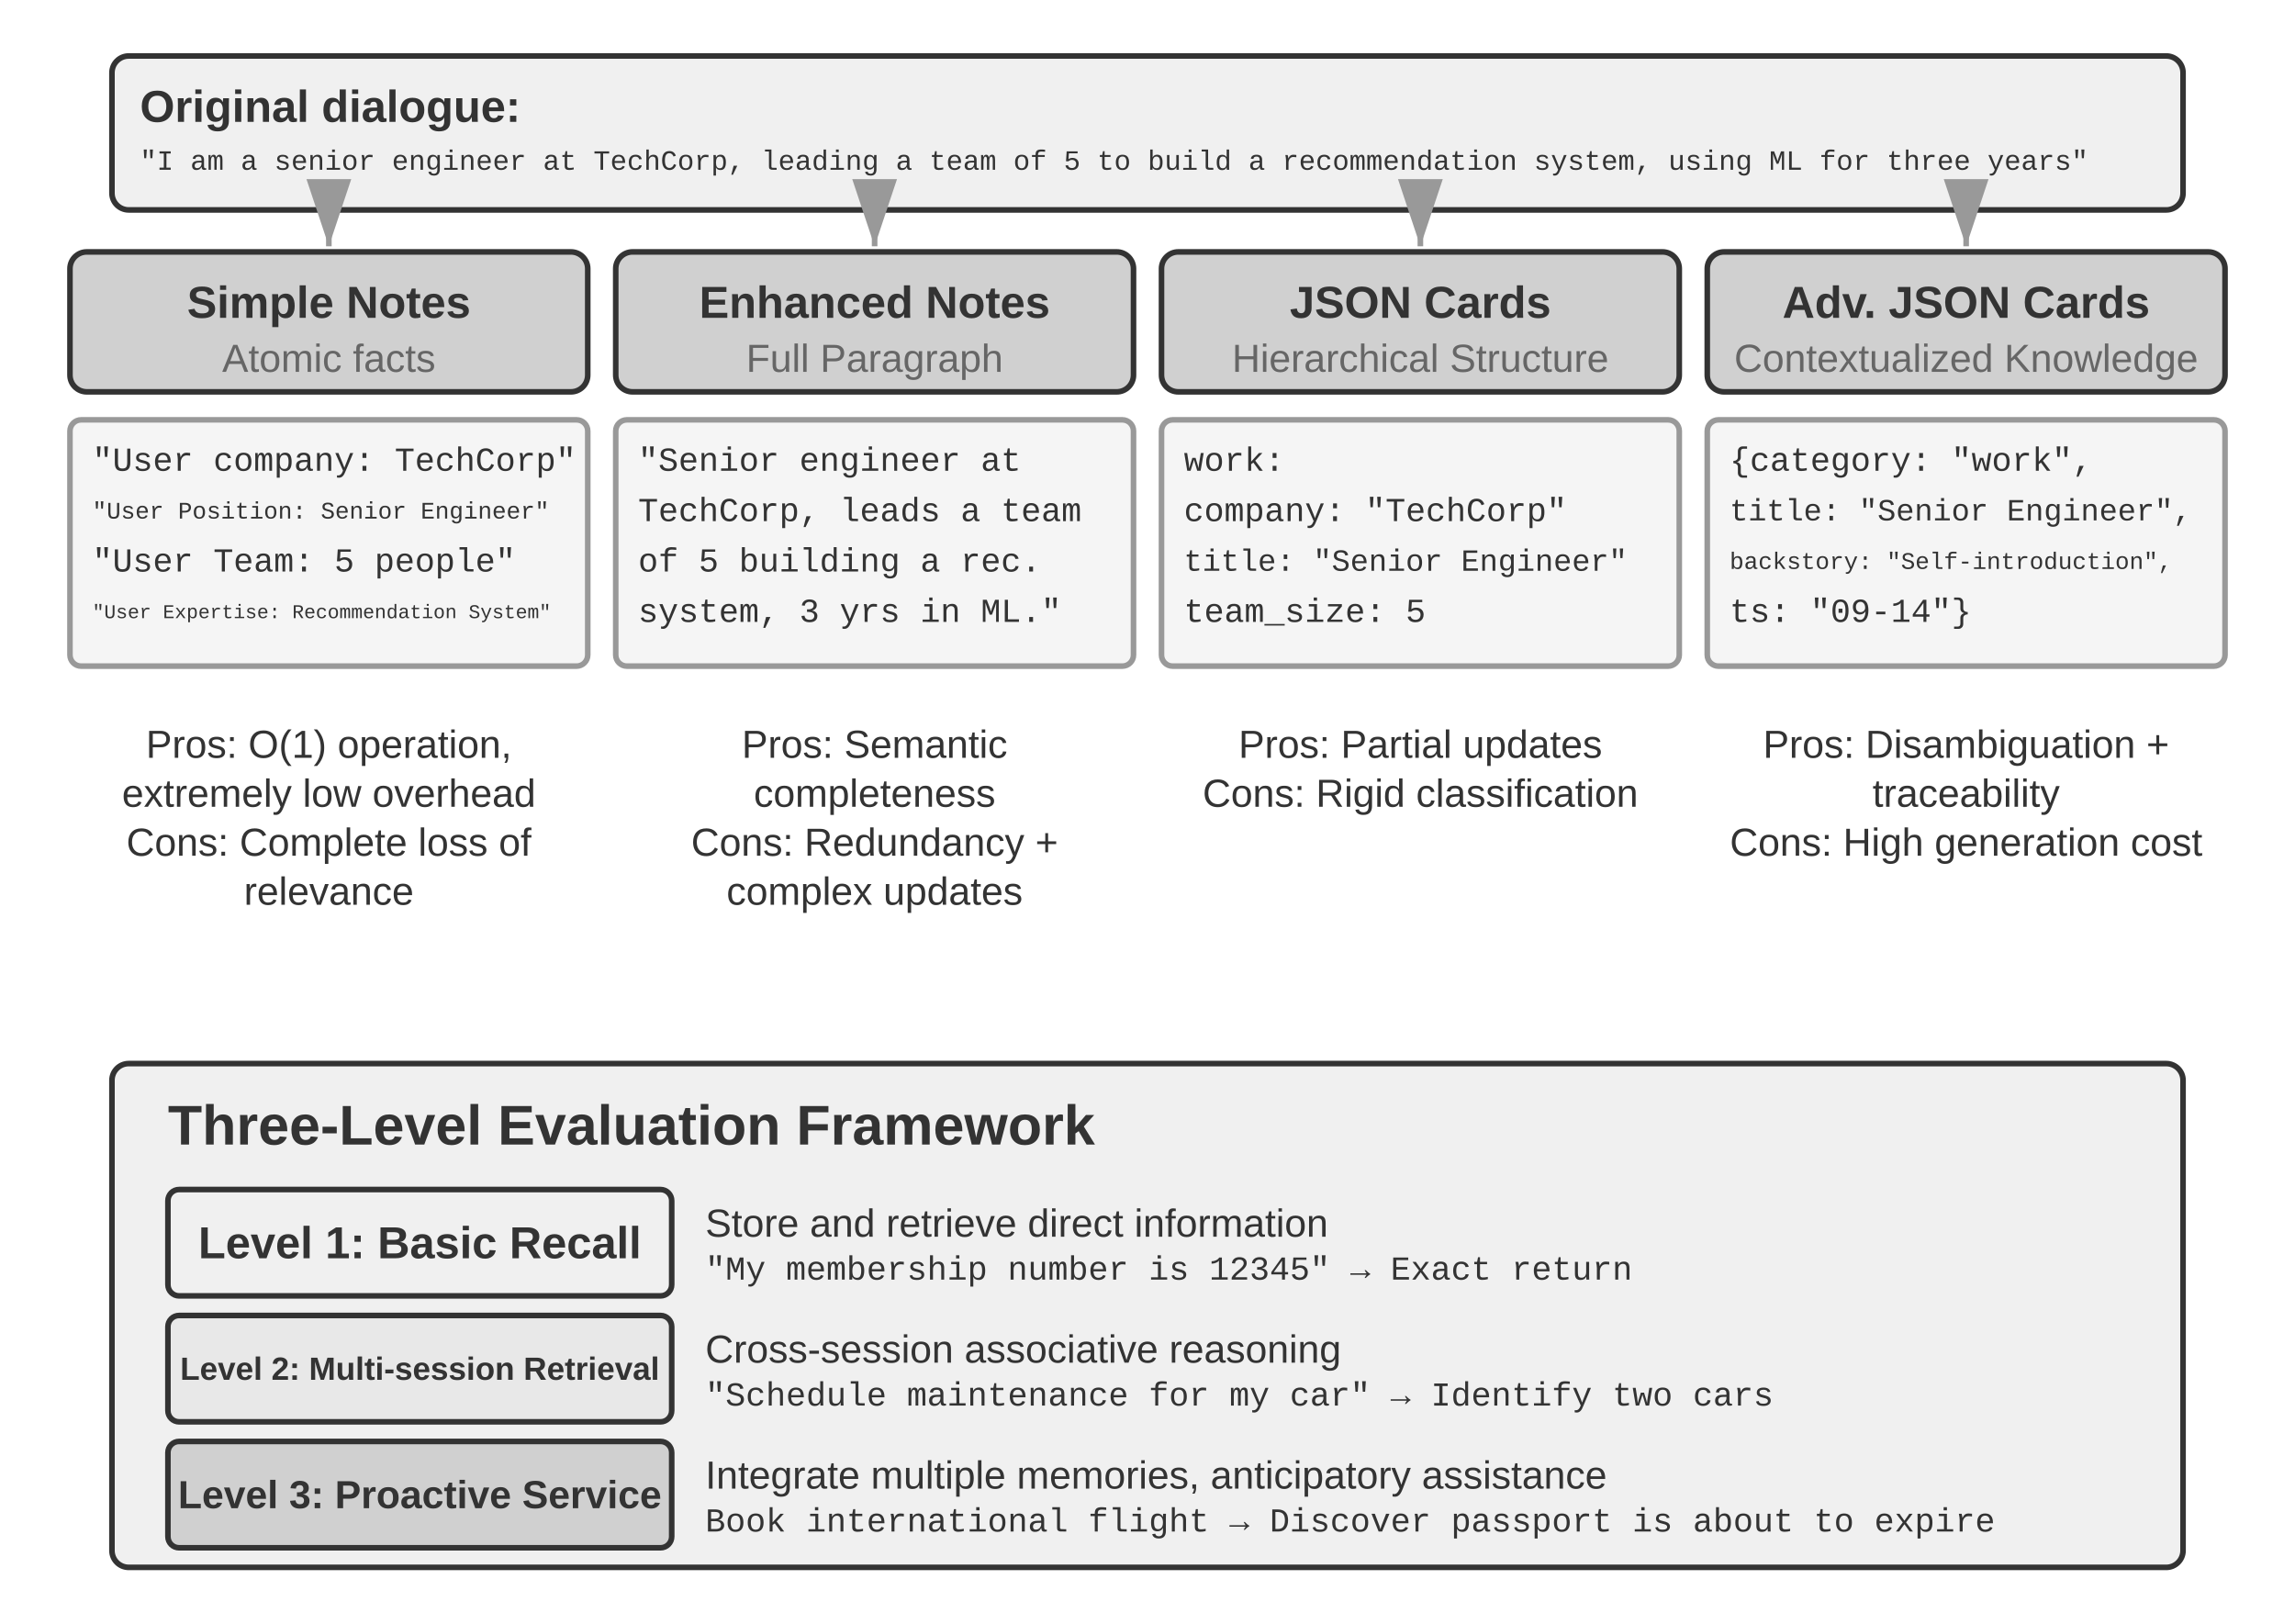
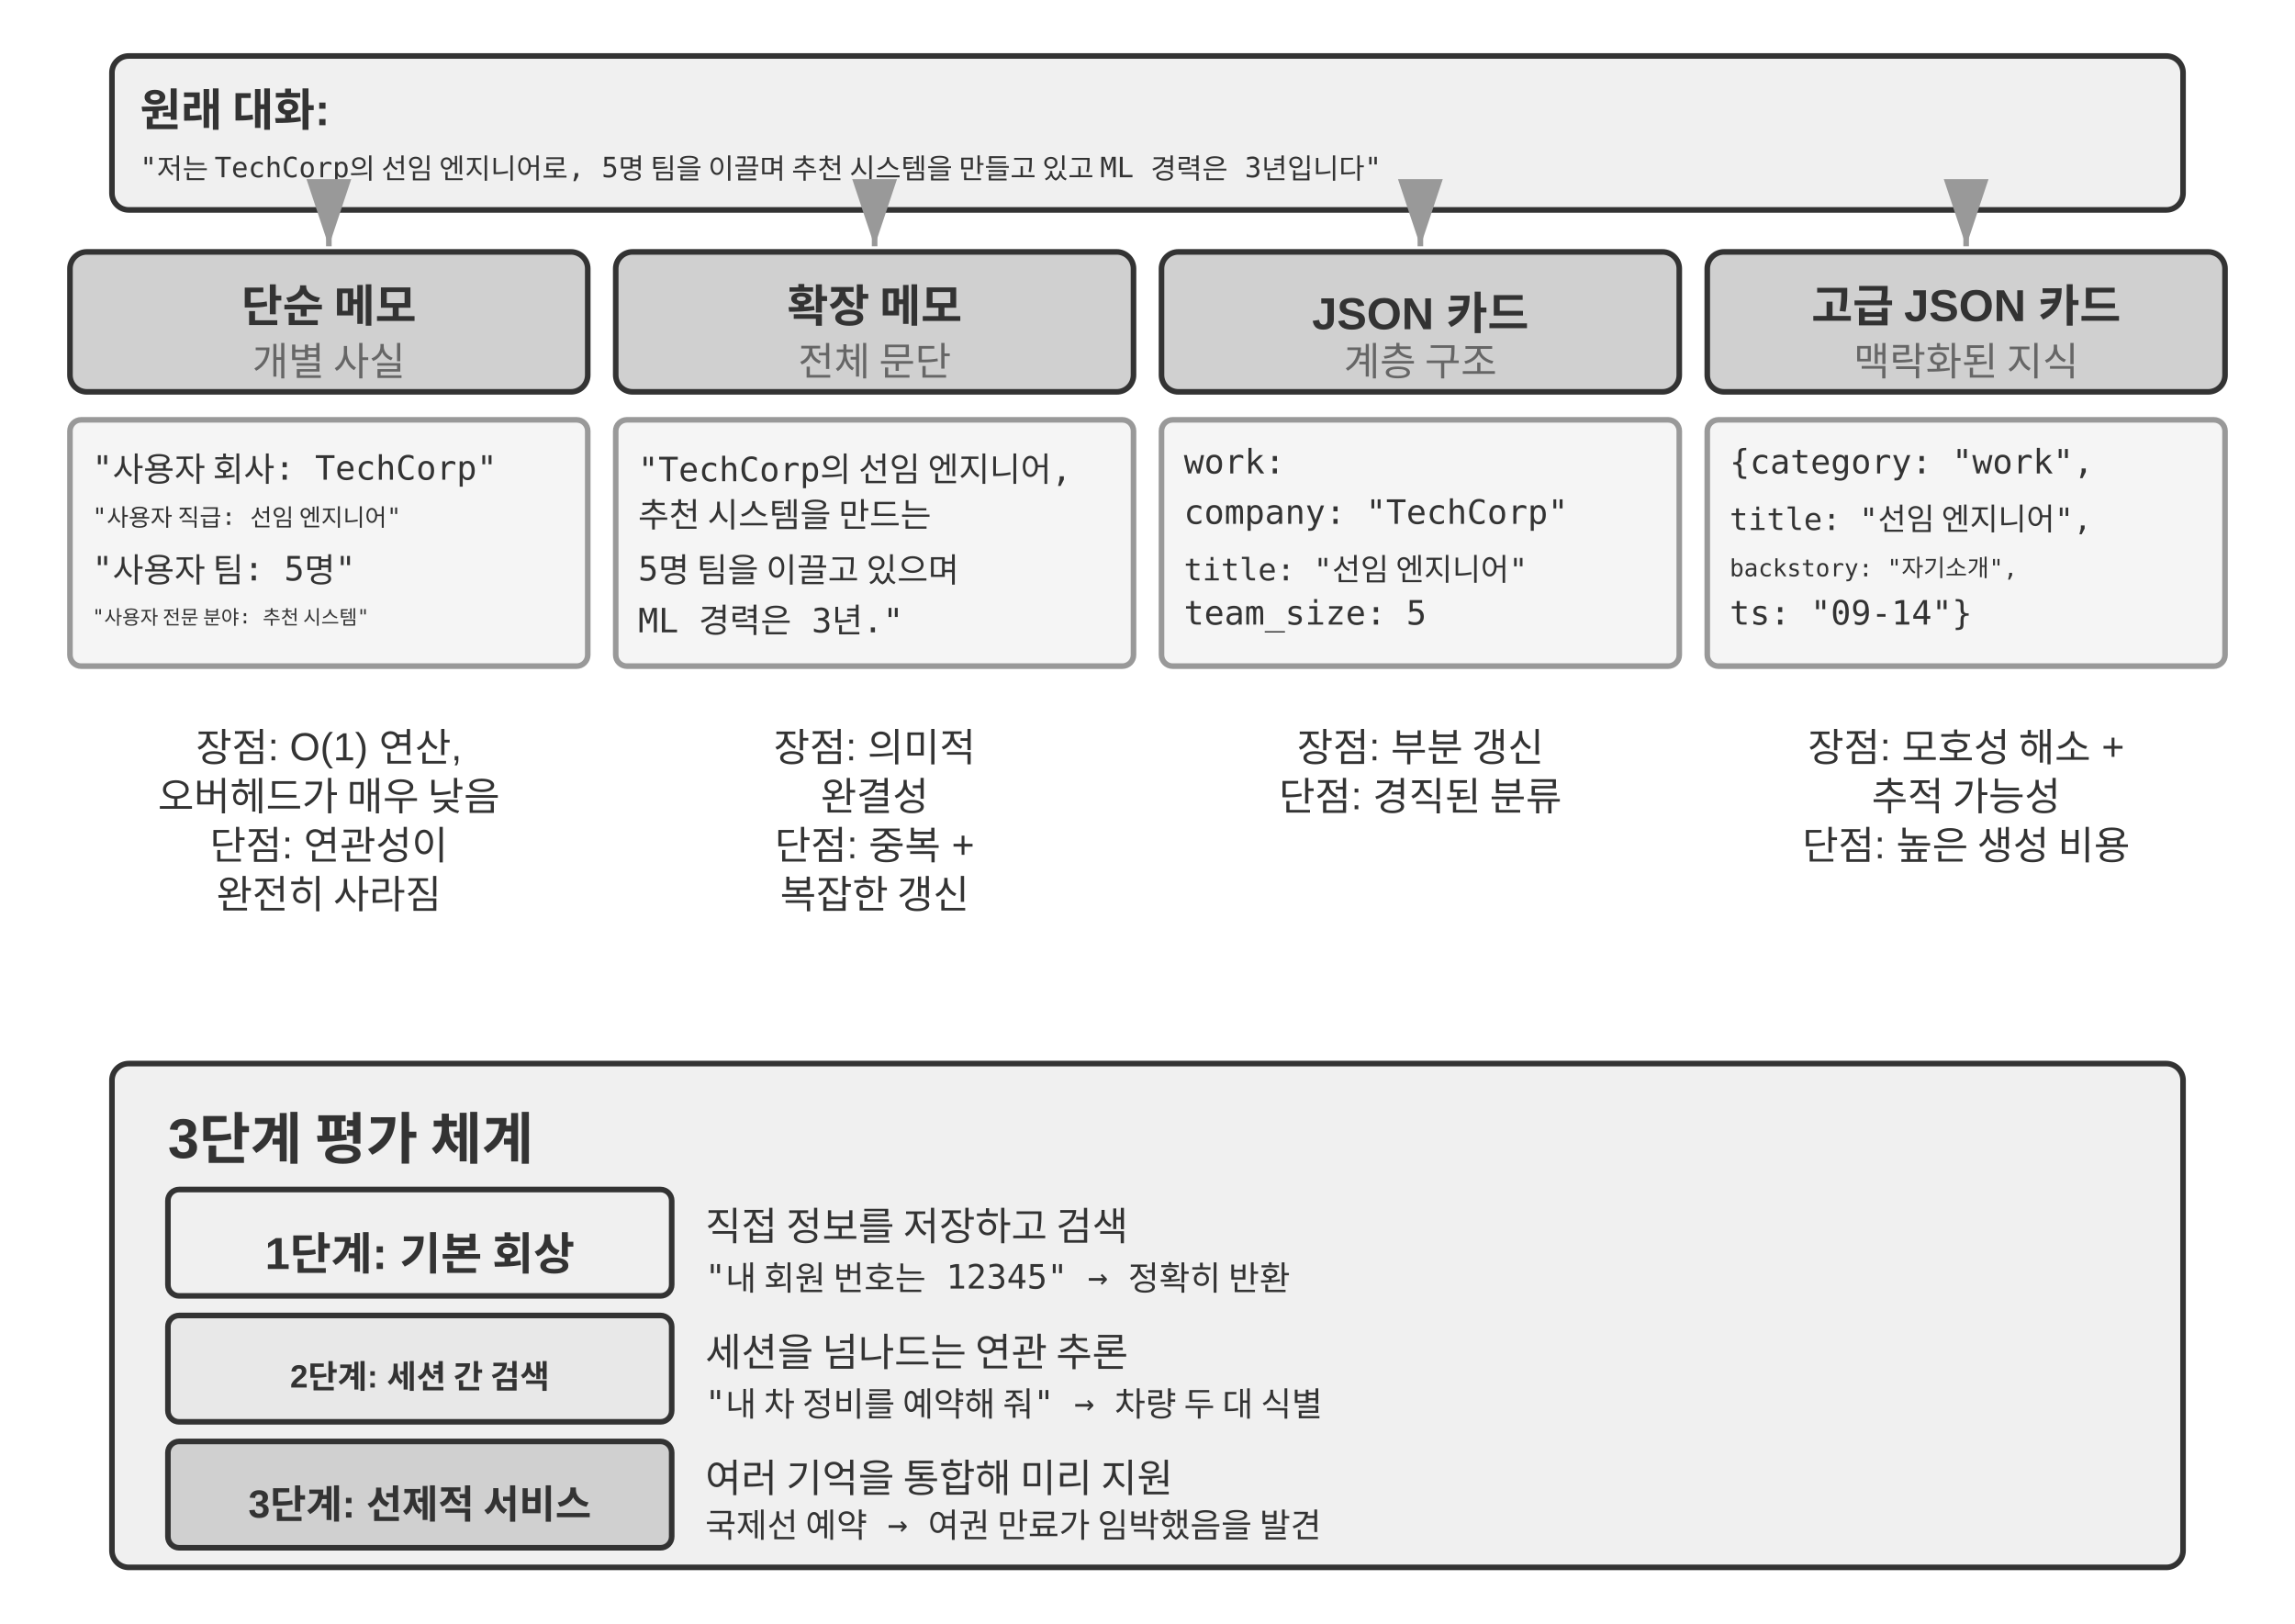
<svg xmlns="http://www.w3.org/2000/svg" viewBox="0 40 820 580" width="820" height="580" style="background:#ffffff">
  <defs>
    <marker id="ah" markerWidth="12" markerHeight="8" refX="12" refY="4" orient="auto">
      <polygon points="0 0, 12 4, 0 8" fill="#333333" />
    </marker>
    <marker id="ah-light" markerWidth="12" markerHeight="8" refX="12" refY="4" orient="auto">
      <polygon points="0 0, 12 4, 0 8" fill="#999999" />
    </marker>
  </defs>
  <rect x="40" y="60" width="740" height="55" rx="6" fill="#f0f0f0" stroke="#333333" stroke-width="2" />
-   <text x="50" y="78" font-family="Arial, 'Helvetica Neue', Helvetica, 'PingFang SC', 'Microsoft YaHei', sans-serif" font-size="16" fill="#333333" text-anchor="start" dominant-baseline="central" font-weight="bold">Original dialogue:</text>
-   <text x="50" y="98" font-family="'Courier New', Courier, monospace" font-size="10" fill="#333333" text-anchor="start" dominant-baseline="central">"I am a senior engineer at TechCorp, leading a team of 5 to build a recommendation system, using ML for three years"</text>
+   <text x="50" y="78" font-family="'Apple SD Gothic Neo', 'Malgun Gothic', Arial, sans-serif" font-size="16" fill="#333333" text-anchor="start" dominant-baseline="central" font-weight="bold">원래 대화:</text>
+   <text x="50" y="98" font-family="'Apple SD Gothic Neo', 'Malgun Gothic', monospace" font-size="10" fill="#333333" text-anchor="start" dominant-baseline="central">"저는 TechCorp의 선임 엔지니어로, 5명 팀을 이끌며 추천 시스템을 만들고 있고 ML 경력은 3년입니다"</text>
  <rect x="25.0" y="130" width="185" height="50" rx="6" fill="#d0d0d0" stroke="#333333" stroke-width="2" />
-   <text x="117.5" y="148" font-family="Arial, 'Helvetica Neue', Helvetica, 'PingFang SC', 'Microsoft YaHei', sans-serif" font-size="16" fill="#333333" text-anchor="middle" dominant-baseline="central" font-weight="bold">Simple Notes</text>
-   <text x="117.5" y="168" font-family="Arial, 'Helvetica Neue', Helvetica, 'PingFang SC', 'Microsoft YaHei', sans-serif" font-size="14" fill="#666666" text-anchor="middle" dominant-baseline="central" font-weight="normal">Atomic facts</text>
+   <text x="117.5" y="148" font-family="'Apple SD Gothic Neo', 'Malgun Gothic', Arial, sans-serif" font-size="16" fill="#333333" text-anchor="middle" dominant-baseline="central" font-weight="bold">단순 메모</text>
+   <text x="117.5" y="168" font-family="'Apple SD Gothic Neo', 'Malgun Gothic', Arial, sans-serif" font-size="14" fill="#666666" text-anchor="middle" dominant-baseline="central" font-weight="normal">개별 사실</text>
  <line x1="117.5" y1="117" x2="117.5" y2="128" stroke="#999999" stroke-width="2" marker-end="url(#ah-light)" />
  <rect x="25.0" y="190" width="185" height="88" rx="4" fill="#f5f5f5" stroke="#999999" stroke-width="2" />
-   <text x="33.0" y="205" font-family="'Courier New', Courier, monospace" font-size="12" fill="#333333" text-anchor="start" dominant-baseline="central">"User company: TechCorp"</text>
-   <text x="33.0" y="223" font-family="'Courier New', Courier, monospace" font-size="8.5" fill="#333333" text-anchor="start" dominant-baseline="central">"User Position: Senior Engineer"</text>
-   <text x="33.0" y="241" font-family="'Courier New', Courier, monospace" font-size="12" fill="#333333" text-anchor="start" dominant-baseline="central">"User Team: 5 people"</text>
-   <text x="33.0" y="259" font-family="'Courier New', Courier, monospace" font-size="7" fill="#333333" text-anchor="start" dominant-baseline="central">"User Expertise: Recommendation System"</text>
-   <text x="117.5" y="305.9" font-family="Arial, 'Helvetica Neue', Helvetica, 'PingFang SC', 'Microsoft YaHei', sans-serif" font-size="14" fill="#333333" text-anchor="middle" dominant-baseline="central" font-weight="normal">Pros: O(1) operation,</text>
-   <text x="117.5" y="323.4" font-family="Arial, 'Helvetica Neue', Helvetica, 'PingFang SC', 'Microsoft YaHei', sans-serif" font-size="14" fill="#333333" text-anchor="middle" dominant-baseline="central" font-weight="normal">extremely low overhead</text>
-   <text x="117.5" y="340.9" font-family="Arial, 'Helvetica Neue', Helvetica, 'PingFang SC', 'Microsoft YaHei', sans-serif" font-size="14" fill="#333333" text-anchor="middle" dominant-baseline="central" font-weight="normal">Cons: Complete loss of</text>
-   <text x="117.5" y="358.4" font-family="Arial, 'Helvetica Neue', Helvetica, 'PingFang SC', 'Microsoft YaHei', sans-serif" font-size="14" fill="#333333" text-anchor="middle" dominant-baseline="central" font-weight="normal">relevance</text>
+   <text x="33.0" y="205" font-family="'Apple SD Gothic Neo', 'Malgun Gothic', monospace" font-size="12" fill="#333333" text-anchor="start" dominant-baseline="central">"사용자 회사: TechCorp"</text>
+   <text x="33.0" y="223" font-family="'Apple SD Gothic Neo', 'Malgun Gothic', monospace" font-size="8.5" fill="#333333" text-anchor="start" dominant-baseline="central">"사용자 직급: 선임 엔지니어"</text>
+   <text x="33.0" y="241" font-family="'Apple SD Gothic Neo', 'Malgun Gothic', monospace" font-size="12" fill="#333333" text-anchor="start" dominant-baseline="central">"사용자 팀: 5명"</text>
+   <text x="33.0" y="259" font-family="'Apple SD Gothic Neo', 'Malgun Gothic', monospace" font-size="7" fill="#333333" text-anchor="start" dominant-baseline="central">"사용자 전문 분야: 추천 시스템"</text>
+   <text x="117.5" y="305.9" font-family="'Apple SD Gothic Neo', 'Malgun Gothic', Arial, sans-serif" font-size="14" fill="#333333" text-anchor="middle" dominant-baseline="central" font-weight="normal">장점: O(1) 연산,</text>
+   <text x="117.5" y="323.4" font-family="'Apple SD Gothic Neo', 'Malgun Gothic', Arial, sans-serif" font-size="14" fill="#333333" text-anchor="middle" dominant-baseline="central" font-weight="normal">오버헤드가 매우 낮음</text>
+   <text x="117.5" y="340.9" font-family="'Apple SD Gothic Neo', 'Malgun Gothic', Arial, sans-serif" font-size="14" fill="#333333" text-anchor="middle" dominant-baseline="central" font-weight="normal">단점: 연관성이</text>
+   <text x="117.5" y="358.4" font-family="'Apple SD Gothic Neo', 'Malgun Gothic', Arial, sans-serif" font-size="14" fill="#333333" text-anchor="middle" dominant-baseline="central" font-weight="normal">완전히 사라짐</text>
  <rect x="220.0" y="130" width="185" height="50" rx="6" fill="#d0d0d0" stroke="#333333" stroke-width="2" />
-   <text x="312.5" y="148" font-family="Arial, 'Helvetica Neue', Helvetica, 'PingFang SC', 'Microsoft YaHei', sans-serif" font-size="16" fill="#333333" text-anchor="middle" dominant-baseline="central" font-weight="bold">Enhanced Notes</text>
-   <text x="312.5" y="168" font-family="Arial, 'Helvetica Neue', Helvetica, 'PingFang SC', 'Microsoft YaHei', sans-serif" font-size="14" fill="#666666" text-anchor="middle" dominant-baseline="central" font-weight="normal">Full Paragraph</text>
+   <text x="312.5" y="148" font-family="'Apple SD Gothic Neo', 'Malgun Gothic', Arial, sans-serif" font-size="16" fill="#333333" text-anchor="middle" dominant-baseline="central" font-weight="bold">확장 메모</text>
+   <text x="312.5" y="168" font-family="'Apple SD Gothic Neo', 'Malgun Gothic', Arial, sans-serif" font-size="14" fill="#666666" text-anchor="middle" dominant-baseline="central" font-weight="normal">전체 문단</text>
  <line x1="312.5" y1="117" x2="312.5" y2="128" stroke="#999999" stroke-width="2" marker-end="url(#ah-light)" />
  <rect x="220.0" y="190" width="185" height="88" rx="4" fill="#f5f5f5" stroke="#999999" stroke-width="2" />
-   <text x="228.0" y="205" font-family="'Courier New', Courier, monospace" font-size="12" fill="#333333" text-anchor="start" dominant-baseline="central">"Senior engineer at</text>
-   <text x="228.0" y="223" font-family="'Courier New', Courier, monospace" font-size="12" fill="#333333" text-anchor="start" dominant-baseline="central">TechCorp, leads a team</text>
-   <text x="228.0" y="241" font-family="'Courier New', Courier, monospace" font-size="12" fill="#333333" text-anchor="start" dominant-baseline="central">of 5 building a rec.</text>
-   <text x="228.0" y="259" font-family="'Courier New', Courier, monospace" font-size="12" fill="#333333" text-anchor="start" dominant-baseline="central">system, 3 yrs in ML."</text>
-   <text x="312.5" y="305.9" font-family="Arial, 'Helvetica Neue', Helvetica, 'PingFang SC', 'Microsoft YaHei', sans-serif" font-size="14" fill="#333333" text-anchor="middle" dominant-baseline="central" font-weight="normal">Pros: Semantic</text>
-   <text x="312.5" y="323.4" font-family="Arial, 'Helvetica Neue', Helvetica, 'PingFang SC', 'Microsoft YaHei', sans-serif" font-size="14" fill="#333333" text-anchor="middle" dominant-baseline="central" font-weight="normal">completeness</text>
-   <text x="312.5" y="340.9" font-family="Arial, 'Helvetica Neue', Helvetica, 'PingFang SC', 'Microsoft YaHei', sans-serif" font-size="14" fill="#333333" text-anchor="middle" dominant-baseline="central" font-weight="normal">Cons: Redundancy +</text>
-   <text x="312.5" y="358.4" font-family="Arial, 'Helvetica Neue', Helvetica, 'PingFang SC', 'Microsoft YaHei', sans-serif" font-size="14" fill="#333333" text-anchor="middle" dominant-baseline="central" font-weight="normal">complex updates</text>
+   <text x="228.0" y="205" font-family="'Apple SD Gothic Neo', 'Malgun Gothic', monospace" font-size="12" fill="#333333" text-anchor="start" dominant-baseline="central">"TechCorp의 선임 엔지니어,</text>
+   <text x="228.0" y="223" font-family="'Apple SD Gothic Neo', 'Malgun Gothic', monospace" font-size="12" fill="#333333" text-anchor="start" dominant-baseline="central">추천 시스템을 만드는</text>
+   <text x="228.0" y="241" font-family="'Apple SD Gothic Neo', 'Malgun Gothic', monospace" font-size="12" fill="#333333" text-anchor="start" dominant-baseline="central">5명 팀을 이끌고 있으며</text>
+   <text x="228.0" y="259" font-family="'Apple SD Gothic Neo', 'Malgun Gothic', monospace" font-size="12" fill="#333333" text-anchor="start" dominant-baseline="central">ML 경력은 3년."</text>
+   <text x="312.5" y="305.9" font-family="'Apple SD Gothic Neo', 'Malgun Gothic', Arial, sans-serif" font-size="14" fill="#333333" text-anchor="middle" dominant-baseline="central" font-weight="normal">장점: 의미적</text>
+   <text x="312.5" y="323.4" font-family="'Apple SD Gothic Neo', 'Malgun Gothic', Arial, sans-serif" font-size="14" fill="#333333" text-anchor="middle" dominant-baseline="central" font-weight="normal">완결성</text>
+   <text x="312.5" y="340.9" font-family="'Apple SD Gothic Neo', 'Malgun Gothic', Arial, sans-serif" font-size="14" fill="#333333" text-anchor="middle" dominant-baseline="central" font-weight="normal">단점: 중복 +</text>
+   <text x="312.5" y="358.4" font-family="'Apple SD Gothic Neo', 'Malgun Gothic', Arial, sans-serif" font-size="14" fill="#333333" text-anchor="middle" dominant-baseline="central" font-weight="normal">복잡한 갱신</text>
  <rect x="415.0" y="130" width="185" height="50" rx="6" fill="#d0d0d0" stroke="#333333" stroke-width="2" />
-   <text x="507.5" y="148" font-family="Arial, 'Helvetica Neue', Helvetica, 'PingFang SC', 'Microsoft YaHei', sans-serif" font-size="16" fill="#333333" text-anchor="middle" dominant-baseline="central" font-weight="bold">JSON Cards</text>
-   <text x="507.5" y="168" font-family="Arial, 'Helvetica Neue', Helvetica, 'PingFang SC', 'Microsoft YaHei', sans-serif" font-size="14" fill="#666666" text-anchor="middle" dominant-baseline="central" font-weight="normal">Hierarchical Structure</text>
+   <text x="507.5" y="148" font-family="'Apple SD Gothic Neo', 'Malgun Gothic', Arial, sans-serif" font-size="16" fill="#333333" text-anchor="middle" dominant-baseline="central" font-weight="bold">JSON 카드</text>
+   <text x="507.5" y="168" font-family="'Apple SD Gothic Neo', 'Malgun Gothic', Arial, sans-serif" font-size="14" fill="#666666" text-anchor="middle" dominant-baseline="central" font-weight="normal">계층 구조</text>
  <line x1="507.5" y1="117" x2="507.5" y2="128" stroke="#999999" stroke-width="2" marker-end="url(#ah-light)" />
  <rect x="415.0" y="190" width="185" height="88" rx="4" fill="#f5f5f5" stroke="#999999" stroke-width="2" />
-   <text x="423.0" y="205" font-family="'Courier New', Courier, monospace" font-size="12" fill="#333333" text-anchor="start" dominant-baseline="central">work:</text>
-   <text x="423.0" y="223" font-family="'Courier New', Courier, monospace" font-size="12" fill="#333333" text-anchor="start" dominant-baseline="central">  company: "TechCorp"</text>
-   <text x="423.0" y="241" font-family="'Courier New', Courier, monospace" font-size="11" fill="#333333" text-anchor="start" dominant-baseline="central">  title: "Senior Engineer"</text>
-   <text x="423.0" y="259" font-family="'Courier New', Courier, monospace" font-size="12" fill="#333333" text-anchor="start" dominant-baseline="central">  team_size: 5</text>
-   <text x="507.5" y="305.9" font-family="Arial, 'Helvetica Neue', Helvetica, 'PingFang SC', 'Microsoft YaHei', sans-serif" font-size="14" fill="#333333" text-anchor="middle" dominant-baseline="central" font-weight="normal">Pros: Partial updates</text>
-   <text x="507.5" y="323.4" font-family="Arial, 'Helvetica Neue', Helvetica, 'PingFang SC', 'Microsoft YaHei', sans-serif" font-size="14" fill="#333333" text-anchor="middle" dominant-baseline="central" font-weight="normal">Cons: Rigid classification</text>
+   <text x="423.0" y="205" font-family="'Apple SD Gothic Neo', 'Malgun Gothic', monospace" font-size="12" fill="#333333" text-anchor="start" dominant-baseline="central">work:</text>
+   <text x="423.0" y="223" font-family="'Apple SD Gothic Neo', 'Malgun Gothic', monospace" font-size="12" fill="#333333" text-anchor="start" dominant-baseline="central">  company: "TechCorp"</text>
+   <text x="423.0" y="241" font-family="'Apple SD Gothic Neo', 'Malgun Gothic', monospace" font-size="11" fill="#333333" text-anchor="start" dominant-baseline="central">  title: "선임 엔지니어"</text>
+   <text x="423.0" y="259" font-family="'Apple SD Gothic Neo', 'Malgun Gothic', monospace" font-size="12" fill="#333333" text-anchor="start" dominant-baseline="central">  team_size: 5</text>
+   <text x="507.5" y="305.9" font-family="'Apple SD Gothic Neo', 'Malgun Gothic', Arial, sans-serif" font-size="14" fill="#333333" text-anchor="middle" dominant-baseline="central" font-weight="normal">장점: 부분 갱신</text>
+   <text x="507.5" y="323.4" font-family="'Apple SD Gothic Neo', 'Malgun Gothic', Arial, sans-serif" font-size="14" fill="#333333" text-anchor="middle" dominant-baseline="central" font-weight="normal">단점: 경직된 분류</text>
  <rect x="610.0" y="130" width="185" height="50" rx="6" fill="#d0d0d0" stroke="#333333" stroke-width="2" />
-   <text x="702.5" y="148" font-family="Arial, 'Helvetica Neue', Helvetica, 'PingFang SC', 'Microsoft YaHei', sans-serif" font-size="16" fill="#333333" text-anchor="middle" dominant-baseline="central" font-weight="bold">Adv. JSON Cards</text>
-   <text x="702.5" y="168" font-family="Arial, 'Helvetica Neue', Helvetica, 'PingFang SC', 'Microsoft YaHei', sans-serif" font-size="14" fill="#666666" text-anchor="middle" dominant-baseline="central" font-weight="normal">Contextualized Knowledge</text>
+   <text x="702.5" y="148" font-family="'Apple SD Gothic Neo', 'Malgun Gothic', Arial, sans-serif" font-size="16" fill="#333333" text-anchor="middle" dominant-baseline="central" font-weight="bold">고급 JSON 카드</text>
+   <text x="702.5" y="168" font-family="'Apple SD Gothic Neo', 'Malgun Gothic', Arial, sans-serif" font-size="14" fill="#666666" text-anchor="middle" dominant-baseline="central" font-weight="normal">맥락화된 지식</text>
  <line x1="702.5" y1="117" x2="702.5" y2="128" stroke="#999999" stroke-width="2" marker-end="url(#ah-light)" />
  <rect x="610.0" y="190" width="185" height="88" rx="4" fill="#f5f5f5" stroke="#999999" stroke-width="2" />
-   <text x="618.0" y="205" font-family="'Courier New', Courier, monospace" font-size="12" fill="#333333" text-anchor="start" dominant-baseline="central">{category: "work",</text>
-   <text x="618.0" y="223" font-family="'Courier New', Courier, monospace" font-size="11" fill="#333333" text-anchor="start" dominant-baseline="central"> title: "Senior Engineer",</text>
-   <text x="618.0" y="241" font-family="'Courier New', Courier, monospace" font-size="8.5" fill="#333333" text-anchor="start" dominant-baseline="central"> backstory: "Self-introduction",</text>
-   <text x="618.0" y="259" font-family="'Courier New', Courier, monospace" font-size="12" fill="#333333" text-anchor="start" dominant-baseline="central"> ts: "09-14"}</text>
-   <text x="702.5" y="305.9" font-family="Arial, 'Helvetica Neue', Helvetica, 'PingFang SC', 'Microsoft YaHei', sans-serif" font-size="14" fill="#333333" text-anchor="middle" dominant-baseline="central" font-weight="normal">Pros: Disambiguation +</text>
-   <text x="702.5" y="323.4" font-family="Arial, 'Helvetica Neue', Helvetica, 'PingFang SC', 'Microsoft YaHei', sans-serif" font-size="14" fill="#333333" text-anchor="middle" dominant-baseline="central" font-weight="normal">traceability</text>
-   <text x="702.5" y="340.9" font-family="Arial, 'Helvetica Neue', Helvetica, 'PingFang SC', 'Microsoft YaHei', sans-serif" font-size="14" fill="#333333" text-anchor="middle" dominant-baseline="central" font-weight="normal">Cons: High generation cost</text>
+   <text x="618.0" y="205" font-family="'Apple SD Gothic Neo', 'Malgun Gothic', monospace" font-size="12" fill="#333333" text-anchor="start" dominant-baseline="central">{category: "work",</text>
+   <text x="618.0" y="223" font-family="'Apple SD Gothic Neo', 'Malgun Gothic', monospace" font-size="11" fill="#333333" text-anchor="start" dominant-baseline="central"> title: "선임 엔지니어",</text>
+   <text x="618.0" y="241" font-family="'Apple SD Gothic Neo', 'Malgun Gothic', monospace" font-size="8.5" fill="#333333" text-anchor="start" dominant-baseline="central"> backstory: "자기소개",</text>
+   <text x="618.0" y="259" font-family="'Apple SD Gothic Neo', 'Malgun Gothic', monospace" font-size="12" fill="#333333" text-anchor="start" dominant-baseline="central"> ts: "09-14"}</text>
+   <text x="702.5" y="305.9" font-family="'Apple SD Gothic Neo', 'Malgun Gothic', Arial, sans-serif" font-size="14" fill="#333333" text-anchor="middle" dominant-baseline="central" font-weight="normal">장점: 모호성 해소 +</text>
+   <text x="702.5" y="323.4" font-family="'Apple SD Gothic Neo', 'Malgun Gothic', Arial, sans-serif" font-size="14" fill="#333333" text-anchor="middle" dominant-baseline="central" font-weight="normal">추적 가능성</text>
+   <text x="702.5" y="340.9" font-family="'Apple SD Gothic Neo', 'Malgun Gothic', Arial, sans-serif" font-size="14" fill="#333333" text-anchor="middle" dominant-baseline="central" font-weight="normal">단점: 높은 생성 비용</text>
  <rect x="40" y="420" width="740" height="180" rx="6" fill="#f0f0f0" stroke="#333333" stroke-width="2" />
-   <text x="60" y="442" font-family="Arial, 'Helvetica Neue', Helvetica, 'PingFang SC', 'Microsoft YaHei', sans-serif" font-size="20" fill="#333333" text-anchor="start" dominant-baseline="central" font-weight="bold">Three-Level Evaluation Framework</text>
+   <text x="60" y="442" font-family="'Apple SD Gothic Neo', 'Malgun Gothic', Arial, sans-serif" font-size="20" fill="#333333" text-anchor="start" dominant-baseline="central" font-weight="bold">3단계 평가 체계</text>
  <rect x="60" y="465" width="180" height="38" rx="4" fill="#f0f0f0" stroke="#333333" stroke-width="2" />
-   <text x="150" y="484" font-family="Arial, 'Helvetica Neue', Helvetica, 'PingFang SC', 'Microsoft YaHei', sans-serif" font-size="16" fill="#333333" text-anchor="middle" dominant-baseline="central" font-weight="bold">Level 1: Basic Recall</text>
-   <text x="252" y="477" font-family="Arial, 'Helvetica Neue', Helvetica, 'PingFang SC', 'Microsoft YaHei', sans-serif" font-size="14" fill="#333333" text-anchor="start" dominant-baseline="central" font-weight="normal">Store and retrieve direct information</text>
-   <text x="252" y="494" font-family="'Courier New', Courier, monospace" font-size="12" fill="#333333" text-anchor="start" dominant-baseline="central">"My membership number is 12345" → Exact return</text>
+   <text x="150" y="484" font-family="'Apple SD Gothic Neo', 'Malgun Gothic', Arial, sans-serif" font-size="16" fill="#333333" text-anchor="middle" dominant-baseline="central" font-weight="bold">1단계: 기본 회상</text>
+   <text x="252" y="477" font-family="'Apple SD Gothic Neo', 'Malgun Gothic', Arial, sans-serif" font-size="14" fill="#333333" text-anchor="start" dominant-baseline="central" font-weight="normal">직접 정보를 저장하고 검색</text>
+   <text x="252" y="494" font-family="'Apple SD Gothic Neo', 'Malgun Gothic', monospace" font-size="12" fill="#333333" text-anchor="start" dominant-baseline="central">"내 회원 번호는 12345" → 정확히 반환</text>
  <rect x="60" y="510" width="180" height="38" rx="4" fill="#e8e8e8" stroke="#333333" stroke-width="2" />
-   <text x="150" y="529" font-family="Arial, 'Helvetica Neue', Helvetica, 'PingFang SC', 'Microsoft YaHei', sans-serif" font-size="11.5" fill="#333333" text-anchor="middle" dominant-baseline="central" font-weight="bold">Level 2: Multi-session Retrieval</text>
-   <text x="252" y="522" font-family="Arial, 'Helvetica Neue', Helvetica, 'PingFang SC', 'Microsoft YaHei', sans-serif" font-size="14" fill="#333333" text-anchor="start" dominant-baseline="central" font-weight="normal">Cross-session associative reasoning</text>
-   <text x="252" y="539" font-family="'Courier New', Courier, monospace" font-size="12" fill="#333333" text-anchor="start" dominant-baseline="central">"Schedule maintenance for my car" → Identify two cars</text>
+   <text x="150" y="529" font-family="'Apple SD Gothic Neo', 'Malgun Gothic', Arial, sans-serif" font-size="11.5" fill="#333333" text-anchor="middle" dominant-baseline="central" font-weight="bold">2단계: 세션 간 검색</text>
+   <text x="252" y="522" font-family="'Apple SD Gothic Neo', 'Malgun Gothic', Arial, sans-serif" font-size="14" fill="#333333" text-anchor="start" dominant-baseline="central" font-weight="normal">세션을 넘나드는 연관 추론</text>
+   <text x="252" y="539" font-family="'Apple SD Gothic Neo', 'Malgun Gothic', monospace" font-size="12" fill="#333333" text-anchor="start" dominant-baseline="central">"내 차 정비를 예약해 줘" → 차량 두 대 식별</text>
  <rect x="60" y="555" width="180" height="38" rx="4" fill="#d0d0d0" stroke="#333333" stroke-width="2" />
-   <text x="150" y="574" font-family="Arial, 'Helvetica Neue', Helvetica, 'PingFang SC', 'Microsoft YaHei', sans-serif" font-size="14" fill="#333333" text-anchor="middle" dominant-baseline="central" font-weight="bold">Level 3: Proactive Service</text>
-   <text x="252" y="567" font-family="Arial, 'Helvetica Neue', Helvetica, 'PingFang SC', 'Microsoft YaHei', sans-serif" font-size="14" fill="#333333" text-anchor="start" dominant-baseline="central" font-weight="normal">Integrate multiple memories, anticipatory assistance</text>
-   <text x="252" y="584" font-family="'Courier New', Courier, monospace" font-size="12" fill="#333333" text-anchor="start" dominant-baseline="central">Book international flight → Discover passport is about to expire</text>
+   <text x="150" y="574" font-family="'Apple SD Gothic Neo', 'Malgun Gothic', Arial, sans-serif" font-size="14" fill="#333333" text-anchor="middle" dominant-baseline="central" font-weight="bold">3단계: 선제적 서비스</text>
+   <text x="252" y="567" font-family="'Apple SD Gothic Neo', 'Malgun Gothic', Arial, sans-serif" font-size="14" fill="#333333" text-anchor="start" dominant-baseline="central" font-weight="normal">여러 기억을 통합해 미리 지원</text>
+   <text x="252" y="584" font-family="'Apple SD Gothic Neo', 'Malgun Gothic', monospace" font-size="12" fill="#333333" text-anchor="start" dominant-baseline="central">국제선 예약 → 여권 만료가 임박했음을 발견</text>
</svg>
